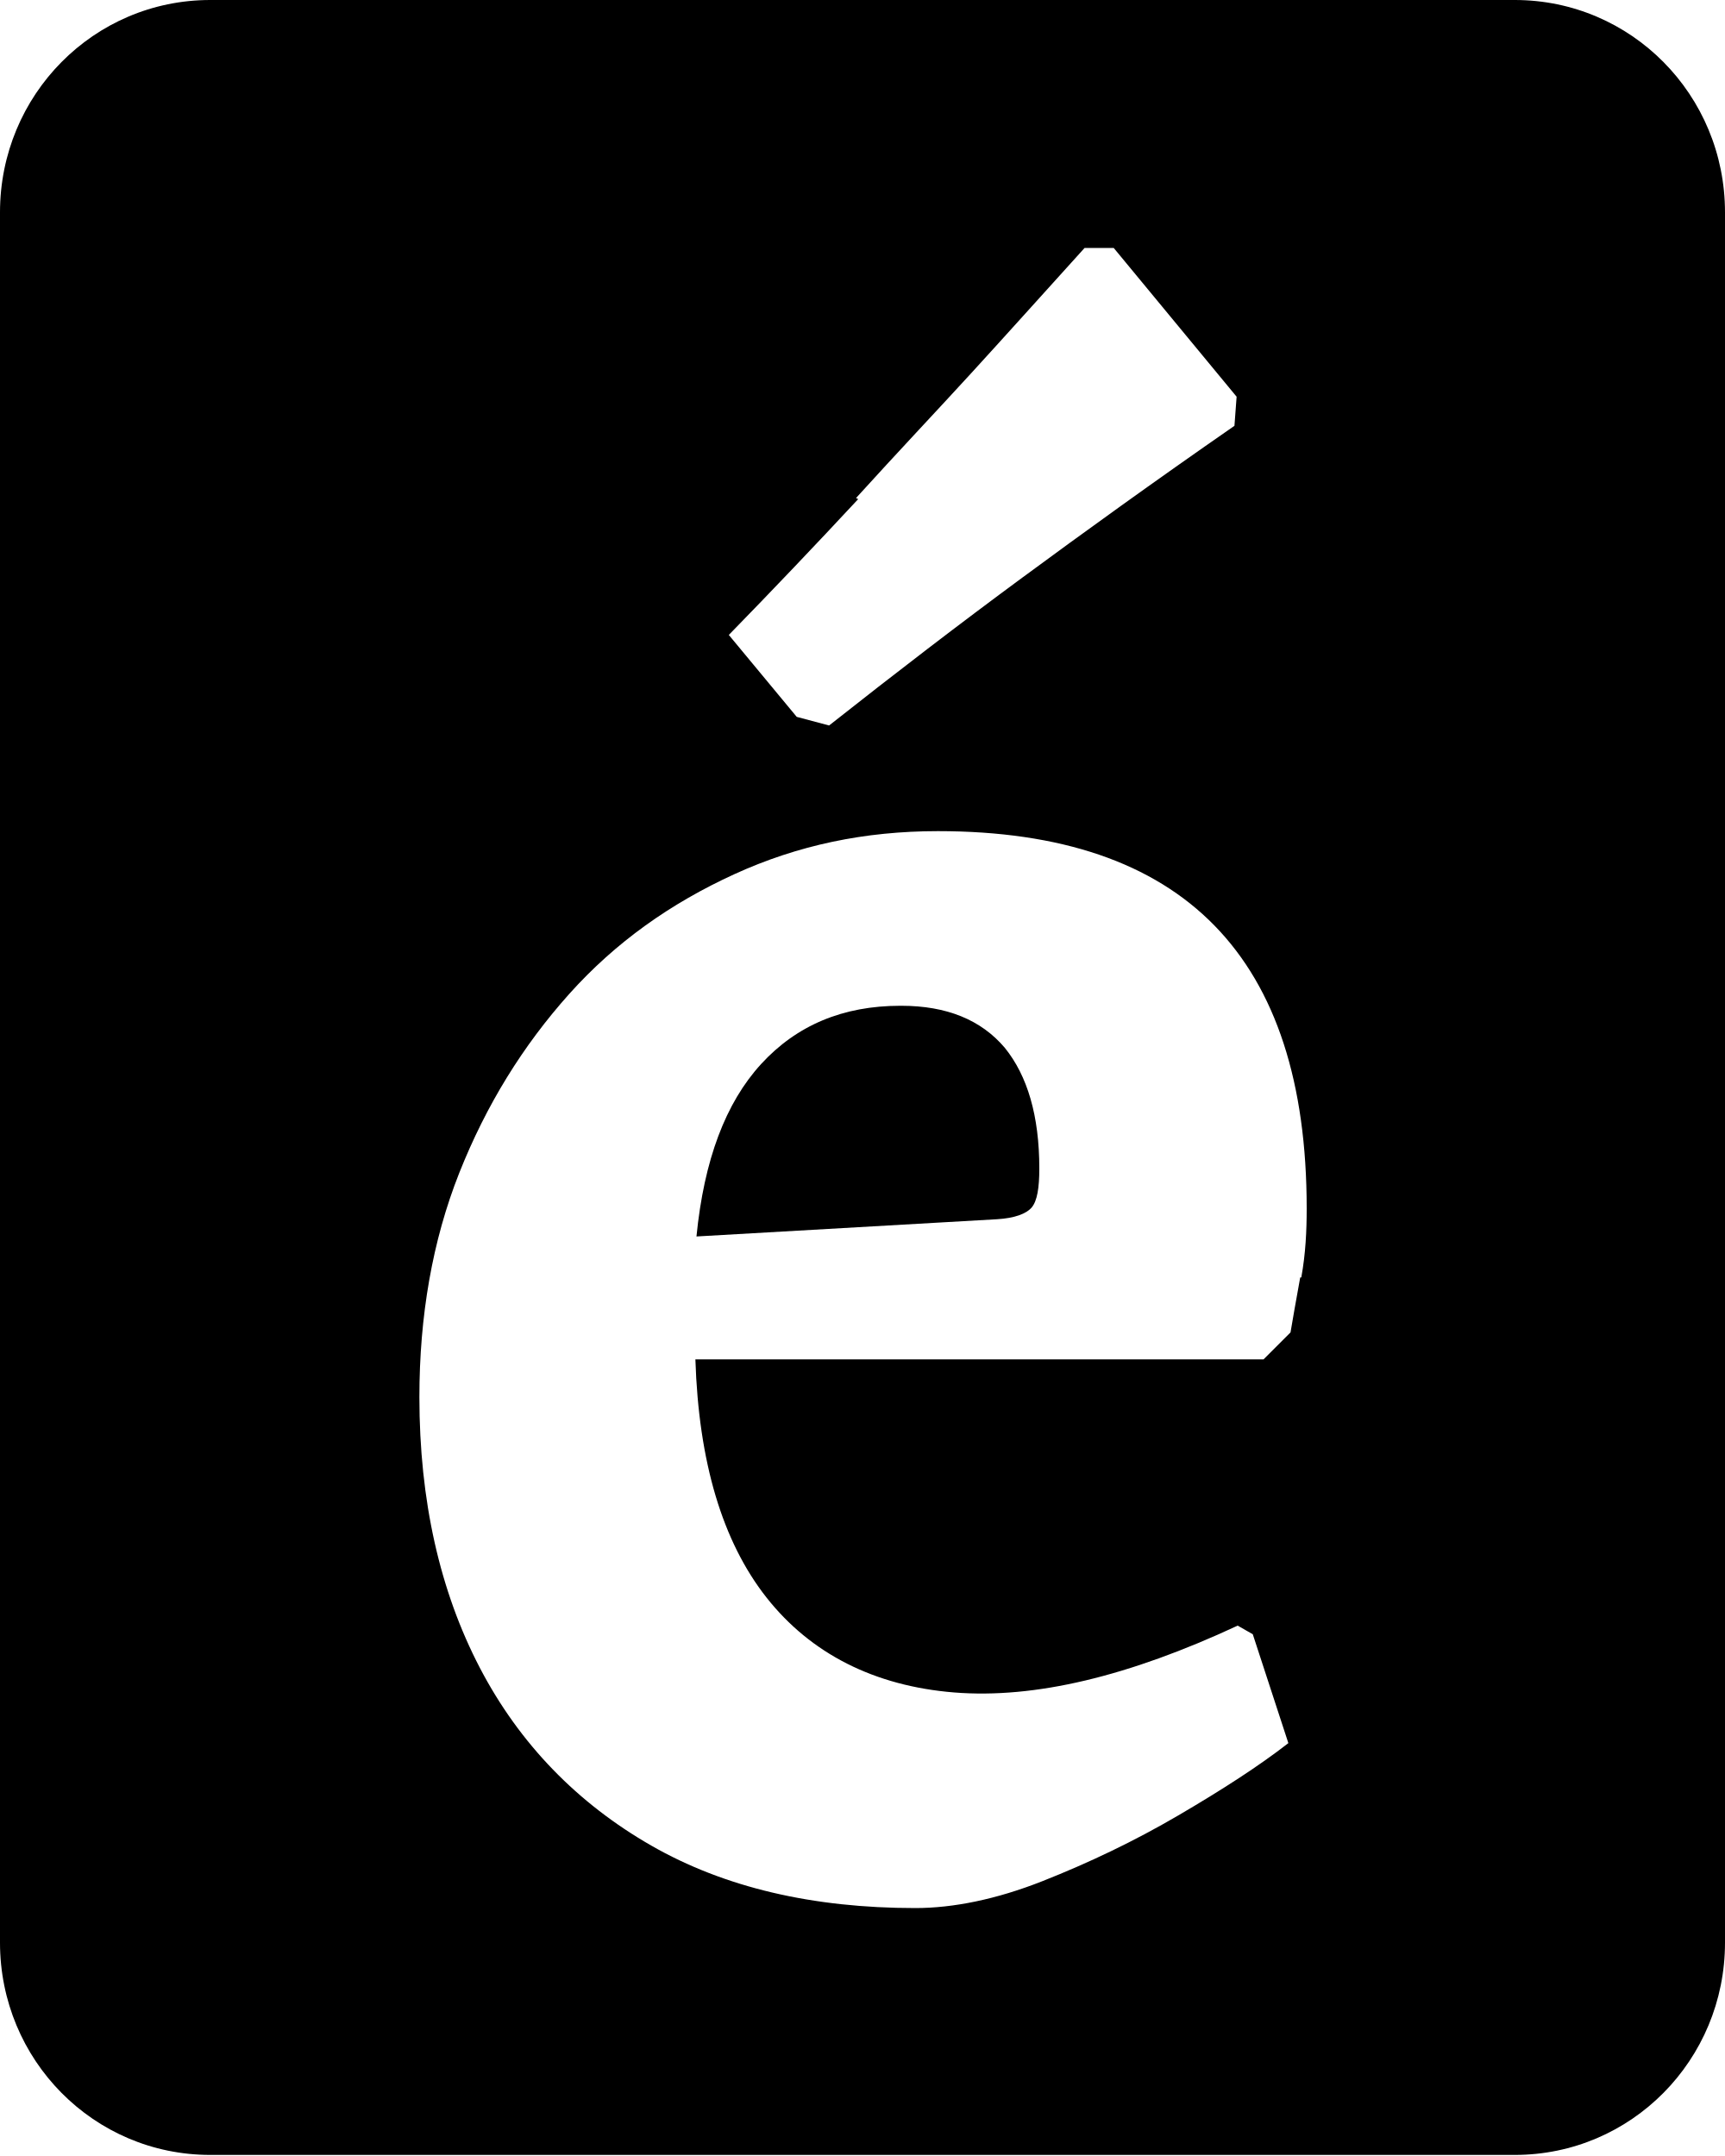
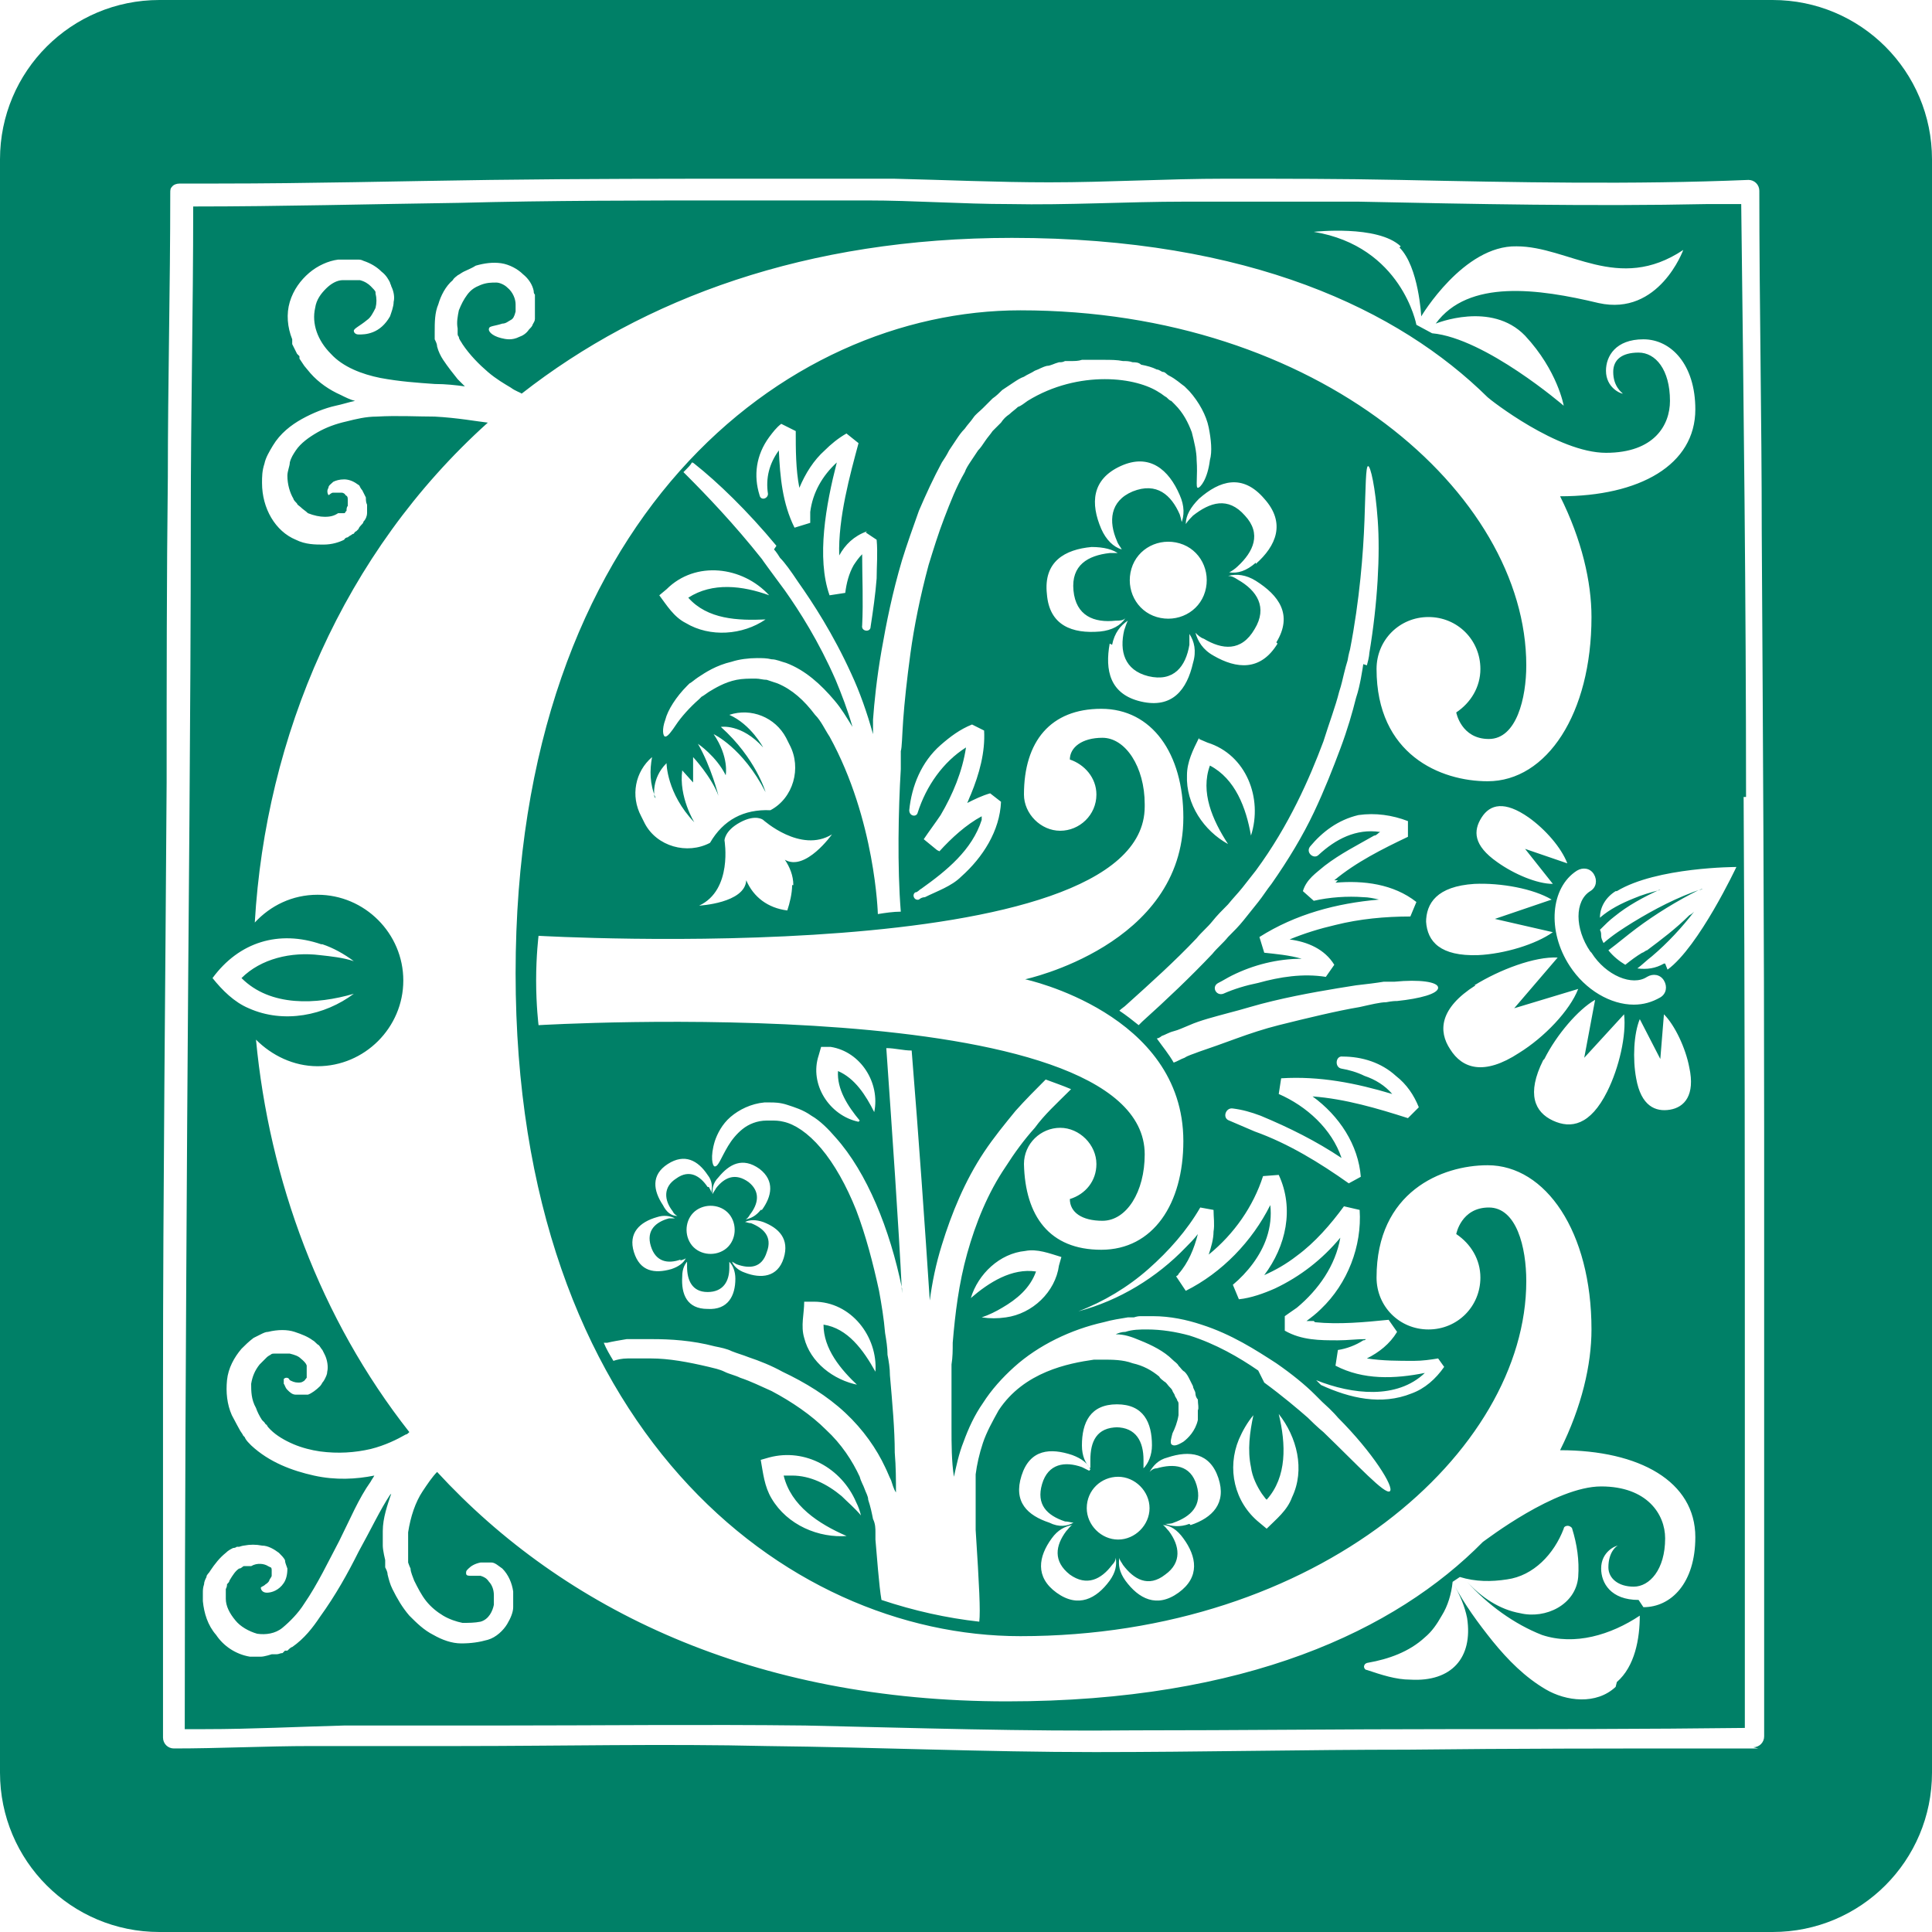
- <svg xmlns="http://www.w3.org/2000/svg" id="icono-erase" viewBox="0 0 16 20">
-   <path class="cls-1" d="m8.35,9.33c-.53,0-.96.18-1.29.54s-.53.89-.6,1.6h0l2.79-.16c.16-.01.27-.05.32-.11.05-.06.07-.18.07-.36,0-.49-.11-.86-.32-1.12-.22-.26-.54-.39-.96-.39Z" />
-   <path class="cls-1" d="m14.05,0H1.95C.87,0,0,.88,0,1.97v16.05c0,1.09.87,1.97,1.95,1.97h12.1c1.08,0,1.95-.88,1.95-1.97V1.97c0-1.09-.87-1.97-1.95-1.97Zm-6.11,4.62c.39-.43.75-.81,1.07-1.16s.67-.74,1.05-1.16h.27l1.14,1.38-.02.27c-.75.52-1.4.99-1.97,1.41-.57.42-1.17.88-1.79,1.37h0l-.3-.08-.63-.76c.4-.41.8-.83,1.2-1.26Zm4.12,7.23c-.04.22-.07.39-.09.51l-.25.25h-5.27c.03.95.25,1.69.66,2.21s1,.82,1.74.88c.75.06,1.62-.15,2.63-.62l.14.08.33,1.01c-.27.21-.61.43-1.02.67s-.83.44-1.26.61c-.43.17-.83.25-1.18.25h0c-.95,0-1.77-.19-2.45-.58s-1.22-.94-1.59-1.65c-.37-.71-.56-1.55-.56-2.51,0-.75.12-1.45.37-2.08s.59-1.18,1.02-1.66.94-.84,1.53-1.11,1.21-.4,1.89-.4c2.28,0,3.42,1.17,3.42,3.5,0,.21-.01.42-.05.64Z" />
+ <svg xmlns="http://www.w3.org/2000/svg" id="Layer_1" viewBox="0 0 16 16">
+   <defs>
+     <style>.cls-1{fill:#008067;}</style>
+   </defs>
+   <path class="cls-1" d="m14.46,6.6c0-1.64-.02-3.27-.04-4.91-.09,0-.19,0-.28,0-.96.02-1.93,0-2.89-.02-.48,0-.96,0-1.44,0-.48,0-.97.03-1.45.02-.39,0-.79-.03-1.18-.03-.36,0-.73,0-1.09,0-.76,0-1.53,0-2.29.02-.73.01-1.47.03-2.2.03,0,.86-.02,1.71-.02,2.57,0,1.68-.02,3.36-.03,5.03-.01,1.67-.02,3.34-.02,5.01.06,0,.12,0,.17,0,.38,0,.77-.02,1.15-.03.41,0,.83,0,1.24,0,.86,0,1.72-.01,2.58,0,.91.02,1.82.05,2.72.04.86,0,1.72-.01,2.58-.01.83,0,1.66,0,2.48-.01,0-.91,0-1.82,0-2.73,0-1.66,0-3.32-.01-4.98Zm-2.87-4.55c.16.16.18.57.18.57,0,0,.35-.59.79-.58.43,0,.84.39,1.38.03,0,0-.2.55-.7.44-.5-.12-1.08-.2-1.35.17,0,0,.46-.19.74.1.27.29.32.58.32.58,0,0-.65-.56-1.09-.6l-.13-.07s-.12-.65-.85-.77c0,0,.53-.06.72.12ZM2.67,7.82c.09.03.18.08.26.14-.09-.03-.19-.04-.28-.05-.24-.03-.49.03-.65.19.24.24.62.22.93.13-.24.18-.58.25-.87.12-.12-.05-.22-.15-.3-.25.22-.3.55-.4.9-.28Zm10.71,6.15c-.16.15-.41.12-.58.02-.17-.1-.31-.24-.44-.4-.12-.15-.23-.3-.32-.47.05.09.09.18.11.28.05.33-.13.53-.47.51-.12,0-.24-.04-.36-.08-.02,0-.03-.03-.02-.04,0-.01.02-.02.03-.02.17-.03.34-.09.47-.21.06-.05.1-.11.14-.18.05-.08.08-.18.09-.28,0,0,0,0,0,0l.06-.04s0,0,0,0c.13.04.26.04.39.02.22-.03.39-.21.47-.42,0-.02.03-.03.05-.02,0,0,.02.01.02.02.04.13.06.26.05.4-.02.23-.27.35-.48.3-.17-.03-.32-.13-.44-.26.17.19.39.35.62.44.27.09.57,0,.81-.16,0,.19-.04.42-.19.55Zm.19-.72c-.23,0-.31-.14-.31-.26,0-.14.12-.19.14-.19-.01,0-.08.05-.08.18,0,.09.08.16.21.16s.26-.14.26-.4c0-.2-.15-.43-.53-.43s-.95.44-.98.46c0,0,0,0,0,0-.72.73-1.96,1.32-3.94,1.32-2.1,0-3.67-.76-4.72-1.9-.04.04-.08.1-.12.16-.06.09-.1.21-.12.34,0,.03,0,.06,0,.1,0,.03,0,.07,0,.1v.05s.01.03.02.05c0,.03.02.07.03.1.03.06.06.12.1.17.04.05.09.09.14.12.05.03.11.05.16.06.05,0,.1,0,.15-.01.07-.02.1-.09.11-.14,0-.03,0-.05,0-.06,0-.01,0-.02,0-.02,0-.05-.02-.09-.04-.11-.02-.03-.04-.04-.07-.05-.03,0-.06,0-.08,0-.02,0-.04,0-.04-.02s0-.02.02-.04c.02-.02.05-.04.1-.05.03,0,.06,0,.09,0,.03,0,.06.03.09.05.05.05.08.12.09.19,0,0,0,.01,0,.03,0,.02,0,.05,0,.1,0,.04-.02.09-.05.14-.03.05-.09.11-.16.13-.07.02-.14.03-.22.03-.08,0-.16-.03-.23-.07-.08-.04-.14-.1-.2-.16-.06-.07-.1-.14-.14-.22-.02-.04-.03-.08-.04-.12,0-.02-.01-.04-.02-.06v-.06s-.02-.08-.02-.12c0-.04,0-.08,0-.12,0-.11.04-.22.07-.31,0,0,0,0-.01.01-.08.12-.16.29-.26.47-.09.18-.19.36-.32.54-.06.09-.13.18-.23.25-.01,0-.03.02-.04.03h-.02s-.02.02-.02.02c-.02,0-.03.01-.05.01h-.04s-.06.02-.09.02c-.03,0-.06,0-.09,0-.12-.02-.22-.09-.28-.18-.07-.08-.1-.18-.11-.28,0-.02,0-.05,0-.07,0-.02,0-.04.01-.07,0-.02.01-.04.02-.06,0-.02.02-.03.03-.05.04-.06.08-.11.13-.15.02-.02.04-.03.06-.04,0,0,.02,0,.03-.01,0,0,.02,0,.02,0,.03-.01.04-.01.04-.01.05-.01.1-.01.15,0,.05,0,.1.03.14.06.02.02.04.04.05.06,0,.02.01.04.02.07,0,.05-.01.09-.03.12-.04.06-.1.08-.14.08-.04,0-.05-.03-.05-.04,0-.01.02-.01.04-.03,0,0,.02-.01.03-.03,0-.01.02-.03.02-.04,0-.02,0-.03,0-.05,0,0,0-.02-.01-.02,0,0,0,0-.02-.01-.03-.02-.09-.03-.14,0,0,0,0,0-.03,0,0,0,0,0-.01,0,0,0-.01,0-.02,0-.01,0-.02.02-.04.02-.03.02-.05.05-.08.1,0,.01-.01.02-.02.03,0,.01,0,.02-.01.04,0,.01,0,.03,0,.04,0,.01,0,.03,0,.04,0,.06.03.12.08.18.04.05.11.09.18.11.07.01.15,0,.21-.05.06-.05.13-.12.18-.2.11-.16.2-.35.29-.52.09-.18.16-.35.26-.49.01-.02.02-.03.03-.05,0,0,0,0,0,0-.15.03-.32.04-.5,0-.18-.04-.37-.11-.52-.25-.02-.02-.04-.04-.05-.06,0-.01-.02-.02-.02-.03l-.02-.03s-.05-.09-.07-.13c-.04-.09-.05-.19-.04-.29.01-.1.06-.19.12-.26.03-.03.06-.06.1-.09.02-.01.04-.02.06-.03.02-.01.04-.02.06-.02.08-.02.16-.02.22,0,.06.02.11.04.15.07.02.01.03.03.05.04.01.01.02.03.03.04.01.02.02.04.02.04.02.04.03.1.02.14,0,.02-.01.04-.02.06,0,0-.01.02-.02.03,0,0-.01.02-.02.03-.03.03-.07.06-.1.07-.04,0-.07,0-.1,0-.03,0-.05-.02-.07-.04-.02-.02-.02-.04-.03-.05,0-.02,0-.03,0-.04,0,0,.01-.01.02-.01.01,0,.02,0,.03.02.02.01.04.02.07.02.01,0,.03,0,.04-.01.01,0,.02-.02.03-.03,0,0,0,0,0-.01,0,0,0,0,0-.01,0,0,0-.02,0-.03,0-.02,0-.03,0-.05,0,0,0-.02-.05-.06-.02-.02-.05-.03-.09-.04-.04,0-.09,0-.13,0-.01,0-.02,0-.03.01,0,0-.02.01-.03.02-.02.02-.04.04-.06.06-.04.05-.06.1-.07.16,0,.06,0,.13.04.2.01.03.03.07.05.1l.02.02s.01.02.02.02c0,.01.02.03.03.04.05.05.12.09.19.12.07.03.15.05.22.06.15.02.29.01.42-.02.12-.03.22-.08.29-.12.01,0,.02-.01.03-.02-.74-.94-1.16-2.09-1.27-3.25.13.13.31.22.51.22.39,0,.71-.32.71-.71s-.32-.71-.71-.71c-.21,0-.39.09-.52.23.09-1.54.73-3.06,1.93-4.14-.09-.01-.25-.04-.44-.05-.14,0-.31-.01-.48,0-.09,0-.17.02-.25.04-.09.02-.17.05-.24.09-.07.04-.14.09-.18.15-.02.03-.04.06-.05.1,0,.03-.02.07-.02.11,0,.07.02.14.05.19,0,.01.02.03.03.04,0,.01.02.02.03.03.02.02.04.03.06.05.05.02.1.03.14.03.05,0,.08-.01.11-.03,0,0,.01,0,.02,0,0,0,.01,0,.02,0,0,0,0,0,.01,0,0,0,0,0,0,0,0,0,.01,0,.01-.01,0,0,0,0,0,0,0,0,0,0,.01-.01,0,0,0,0,0-.01,0,0,0-.02.01-.03,0,0,0,0,0-.01,0,0,0,0,0-.01,0-.01,0-.02,0-.03,0-.02,0-.03-.02-.04,0-.01-.02-.02-.03-.02-.03,0-.05,0-.07,0-.02,0-.03.02-.04.02,0,0-.02-.03,0-.06,0-.02.02-.03.04-.05.02-.01.05-.02.09-.02.03,0,.07.01.11.04,0,0,.02.01.02.02,0,0,.01.02.02.03.01.02.02.04.03.06,0,.02,0,.04.01.06,0,.01,0,.02,0,.03,0,.01,0,.02,0,.04,0,.02-.01.05-.03.07,0,.01-.01.02-.02.03,0,0-.02.02-.02.03,0,0,0,0,0,0,0,0-.01.01-.02.02,0,0-.01,0-.02.02,0,0-.01,0-.02.01,0,0-.02.01-.03.02,0,0-.02,0-.03.02-.04.02-.1.04-.17.04-.07,0-.15,0-.23-.04-.17-.07-.28-.26-.28-.47,0-.05,0-.1.02-.16.01-.05.04-.1.07-.15.06-.1.15-.17.24-.22.09-.05.19-.09.28-.11.05-.01.11-.03.16-.04-.04-.01-.08-.03-.12-.05-.09-.04-.18-.1-.25-.18l-.05-.06-.04-.06v-.02s-.02-.02-.02-.02l-.02-.04s-.01-.02-.02-.04v-.04c-.04-.1-.05-.21-.02-.31.03-.1.09-.18.16-.24.07-.06.16-.1.24-.11.02,0,.04,0,.06,0,.02,0,.04,0,.05,0,.02,0,.03,0,.05,0,.02,0,.03,0,.05.01.06.02.11.05.15.09.04.03.06.07.07.09,0,.01.01.02.01.03,0,0,0,0,0,0,.02.04.03.09.02.13,0,.04-.02.09-.03.12-.04.07-.09.11-.14.13-.05.02-.09.02-.12.02-.03,0-.04-.02-.04-.03,0-.02.05-.04.11-.09.03-.02.05-.06.07-.1.01-.04.01-.08,0-.12,0,0,0,0,0,0,0,0,0,0,0-.01,0-.01-.02-.03-.04-.05-.02-.02-.05-.04-.09-.05,0,0-.02,0-.03,0-.01,0-.02,0-.03,0-.01,0-.02,0-.04,0-.01,0-.02,0-.04,0-.05,0-.1.03-.14.07-.04.04-.08.09-.09.16-.03.13.02.27.13.38.1.11.26.17.41.2.16.03.31.04.45.05.09,0,.18.01.25.02-.02-.02-.04-.04-.06-.06-.04-.05-.08-.1-.12-.16-.02-.03-.04-.07-.05-.11,0-.02-.01-.04-.02-.06,0-.02,0-.04,0-.06,0-.08,0-.16.03-.23.02-.07.06-.15.12-.2.01-.02.03-.03.04-.04.02-.01.03-.02.05-.03.04-.02.07-.03.1-.05.07-.02.14-.03.21-.02.07.01.14.05.18.09.05.04.08.09.09.14,0,.01,0,.02.01.03,0,.01,0,.02,0,.03,0,.02,0,.04,0,.06,0,.04,0,.06,0,.08,0,.02,0,.03,0,.03,0,.02-.01.03-.02.05,0,.01-.02.03-.03.04-.02.03-.05.05-.08.06-.06.03-.11.02-.15.01-.08-.02-.11-.06-.1-.08,0-.02.05-.02.11-.04.03,0,.05-.02.07-.03.02-.01.03-.03.04-.07,0,0,0-.02,0-.06,0-.04-.02-.1-.07-.14-.02-.02-.06-.04-.09-.04-.04,0-.08,0-.13.02-.05.02-.08.04-.11.08-.03.04-.05.08-.07.13-.01.05-.02.1-.01.15,0,.01,0,.02,0,.04,0,.01,0,.02.01.03,0,.02.02.04.03.06.06.09.14.17.21.23.07.06.14.1.19.13.04.03.08.04.09.05,1.01-.79,2.36-1.29,4.06-1.29,1.97,0,3.21.6,3.94,1.32,0,0,0,0,0,0,.02.02.58.46.98.46s.53-.23.53-.43c0-.26-.12-.4-.26-.4s-.21.06-.21.16c0,.12.07.17.08.18-.02,0-.14-.05-.14-.19,0-.12.08-.26.31-.26s.43.21.43.58c0,.46-.46.72-1.12.72.18.36.26.71.26,1,0,.8-.37,1.36-.86,1.36-.39,0-.92-.22-.92-.93,0-.24.19-.43.43-.43s.43.19.43.43c0,.15-.08.28-.2.36,0,0,.04.22.27.22s.31-.34.31-.61c0-1.42-1.72-2.94-4.19-2.94-1.95,0-4.18,1.72-4.18,5.49s2.23,5.49,4.18,5.49c2.47,0,4.19-1.53,4.19-2.94,0-.28-.08-.61-.31-.61s-.27.22-.27.22c.12.08.2.21.2.36,0,.24-.19.43-.43.43s-.43-.19-.43-.43c0-.71.54-.93.92-.93.48,0,.86.55.86,1.36,0,.29-.08.64-.26,1,.66,0,1.12.26,1.12.72,0,.38-.2.58-.43.58Zm-.39-5.36c.12.19.34.28.46.2.05-.03.11-.02.14.03.03.05.02.11-.03.14-.07.04-.14.06-.22.06-.19,0-.4-.12-.53-.32-.19-.29-.16-.65.06-.79.05-.03.11-.02.14.03s.02.11-.03.14c-.13.08-.13.31,0,.5Zm.81.95c.05.23-.04.33-.16.35s-.24-.03-.28-.26c-.03-.16-.02-.37.03-.49l.17.33.03-.37c.09.09.18.28.21.44Zm-3.1,2.11c.2.02.41,0,.61-.02l.07.1c-.06.1-.15.17-.25.22.13.02.26.02.39.02.07,0,.14-.01.2-.02l.05.07c-.07.1-.16.18-.27.22-.25.1-.51.04-.75-.07l-.04-.04c.3.12.67.16.9-.06-.25.05-.51.06-.74-.06l.02-.13c.07-.01.15-.04.21-.08,0,0,.02,0,.02-.01-.08,0-.15.01-.23.01-.15,0-.3,0-.44-.08v-.12s.07-.05.1-.07c.18-.15.32-.35.36-.58-.15.18-.33.32-.54.42-.09.04-.2.08-.3.09l-.05-.12c.12-.1.23-.24.28-.39.03-.09.04-.18.03-.27-.15.3-.4.56-.7.71l-.08-.12s.02-.01.02-.02c.08-.09.13-.21.16-.33-.03.04-.07.08-.1.11-.24.25-.55.44-.89.53.21-.08.41-.2.58-.35.17-.15.32-.32.43-.51l.11.02c0,.06.01.12,0,.18,0,.06-.02.13-.04.19.21-.17.37-.4.45-.65,0,0,.13-.01.13-.01.13.28.06.59-.12.83.09-.04.18-.09.27-.16.15-.11.28-.26.39-.41l.13.03c.02.3-.1.61-.32.82-.04.04-.08.07-.12.1.02,0,.04,0,.06,0Zm-.53,1.2c.01.08.05.16.09.22l.03.04s0,0,.01.01c.17-.19.16-.46.1-.71.15.19.22.46.11.69-.04.11-.13.18-.21.26l-.06-.05c-.21-.17-.27-.45-.17-.69.03-.07.07-.14.12-.2-.03.14-.05.29-.02.43Zm.06-.8c-.16-.11-.35-.22-.57-.29-.11-.03-.23-.05-.35-.05-.06,0-.12,0-.18.02-.03,0-.06.01-.08.02.07,0,.13.02.2.05.1.04.2.09.27.16.02.02.04.03.05.05.02.02.03.04.05.05.02.02.03.04.04.06.01.02.02.04.03.06,0,.02.02.04.02.06,0,.02.01.04.02.05,0,.04.01.07,0,.09,0,.01,0,.02,0,.03,0,0,0,.02,0,.03,0,.01,0,.02,0,.02-.02.09-.08.15-.12.18-.05.03-.08.04-.1.02-.01-.02,0-.05.01-.09.02-.04.04-.09.05-.15,0,0,0,0,0-.01,0,0,0,0,0-.01,0,0,0-.01,0-.02,0-.02,0-.03,0-.05,0-.01,0-.02-.01-.03,0-.01-.01-.02-.02-.04,0-.01-.01-.02-.02-.04,0-.01-.02-.03-.03-.04-.01-.01-.02-.03-.04-.04-.01-.01-.03-.02-.04-.04-.06-.05-.13-.09-.22-.11-.08-.03-.17-.03-.25-.03-.02,0-.04,0-.07,0-.21.03-.58.1-.79.42-.05.09-.1.18-.13.27-.03.09-.05.18-.06.26,0,.02,0,.04,0,.06,0,.02,0,.04,0,.06,0,.04,0,.07,0,.1,0,.03,0,.06,0,.09v.07s0,.06,0,.08c.03.47.04.67.03.76-.27-.03-.54-.09-.81-.18-.02-.11-.04-.39-.05-.5,0,0,0-.03,0-.06s0-.07-.02-.11c-.01-.05-.02-.1-.04-.16,0-.03-.02-.06-.03-.09-.01-.03-.03-.06-.04-.1-.06-.13-.15-.27-.28-.39-.12-.12-.28-.23-.45-.32-.09-.04-.17-.08-.26-.11-.04-.02-.09-.03-.13-.05-.04-.02-.09-.03-.13-.04-.17-.04-.33-.07-.48-.07-.03,0-.07,0-.1,0-.03,0-.06,0-.09,0-.05,0-.09.01-.12.02-.03-.05-.06-.1-.08-.15,0,0,.02,0,.03,0,.04-.01.1-.02.16-.03.03,0,.06,0,.1,0,.03,0,.07,0,.11,0,.15,0,.33.01.52.06.05.01.1.02.14.04.05.02.09.03.14.05.09.03.19.07.28.12.19.09.37.2.52.34.15.14.26.3.33.45.02.04.03.07.05.11.01.03.02.07.04.1,0-.1,0-.21-.01-.33,0-.19-.02-.41-.04-.64,0-.06-.01-.12-.02-.17,0-.06-.01-.12-.02-.18-.01-.12-.03-.24-.05-.35-.05-.23-.11-.46-.19-.67-.08-.2-.18-.38-.29-.51-.11-.13-.22-.2-.31-.22-.04-.01-.07-.01-.1-.01-.02,0-.04,0-.04,0-.08,0-.15.03-.2.07-.05.04-.09.09-.12.14-.06.1-.08.17-.11.17-.02,0-.04-.08,0-.21.02-.06.06-.14.13-.2.07-.06.17-.11.28-.12,0,0,.02,0,.05,0,.03,0,.08,0,.14.02.06.02.13.04.2.09.07.04.14.11.2.18.26.29.45.76.55,1.25,0,.01,0,.03,0,.04-.03-.6-.08-1.31-.13-2.03.07,0,.14.02.21.02.06.74.11,1.46.15,2.07.02-.15.05-.3.1-.46.08-.26.19-.53.35-.77.08-.12.17-.23.26-.34.08-.09.17-.18.25-.26.08.03.14.05.21.08,0,0-.01.01-.02.02-.1.1-.2.19-.28.3-.09.1-.17.21-.24.32-.15.22-.25.47-.32.72-.07.25-.1.5-.12.74,0,.06,0,.12-.01.18,0,.06,0,.12,0,.18,0,.06,0,.11,0,.17,0,.06,0,.11,0,.17,0,.14,0,.28.02.41.02-.09.04-.19.08-.29.04-.11.09-.22.16-.32.07-.11.16-.21.26-.3.2-.18.47-.31.74-.37.07-.02.14-.03.2-.04h.05s.03-.01.05-.01c.04,0,.07,0,.11,0,.14,0,.28.03.4.07.25.08.45.21.62.32.13.09.24.18.32.26l.04.04s.01.01.02.02c.09.08.13.13.13.13.29.29.47.58.43.61-.04.03-.26-.21-.55-.49,0,0-.05-.04-.13-.12-.08-.07-.21-.18-.36-.29Zm-1.16.47c-.18,0-.23.12-.23.27,0,.03,0,.05,0,.07-.04-.04-.07-.1-.07-.19,0-.19.07-.34.29-.34s.29.15.29.34c0,.08-.03.15-.07.19,0-.02,0-.04,0-.07,0-.15-.06-.27-.23-.27Zm-.24.36s-.04-.02-.06-.03c-.14-.05-.28-.03-.33.14-.05.17.04.26.19.31.03,0,.05.01.07.01-.05.03-.12.04-.2,0-.18-.06-.3-.17-.23-.39s.24-.23.42-.17c.08.03.13.07.15.12Zm-.31.56c.05-.07.11-.1.17-.11-.02.01-.03.03-.05.05-.09.12-.11.25.03.36.14.1.26.04.35-.08.02-.02.03-.04.03-.06.01.06,0,.12-.05.19-.11.15-.26.23-.44.1s-.15-.3-.04-.45Zm.29-.25c0-.15.12-.26.26-.26s.26.12.26.26-.12.26-.26.26-.26-.12-.26-.26Zm.3.47c.09.12.21.19.35.08.14-.1.12-.24.03-.36-.02-.02-.03-.04-.05-.05.06,0,.12.04.17.11.11.15.14.32-.04.45-.18.13-.33.05-.44-.1-.05-.07-.06-.13-.05-.19,0,.02.02.04.03.06Zm.55-.34c-.08.03-.15.02-.2,0,.02,0,.05,0,.07-.01.14-.05.24-.14.19-.31-.05-.17-.19-.18-.33-.14-.03,0-.05.02-.06.03.03-.05.07-.1.15-.12.18-.06.35-.04.42.17s-.05.33-.23.39Zm-2.83.1c-.24.02-.5-.09-.63-.31-.06-.1-.07-.21-.09-.32l.07-.02c.3-.08.6.09.72.37.02.04.03.07.04.11-.05-.06-.11-.11-.16-.16-.12-.1-.26-.17-.41-.17h-.05s-.01,0-.02,0c.06.25.29.4.52.5Zm-1.6-6.12s-.03-.15.1-.28c0,0,0,.25.23.49,0,0-.13-.21-.1-.43l.09.1v-.21s.15.16.21.32c0,0-.06-.24-.17-.43,0,0,.15.1.23.26,0,0,.03-.15-.1-.34,0,0,.24.11.43.48,0,0-.08-.28-.37-.54,0,0,.17-.03.35.17,0,0-.1-.19-.28-.27.18-.06.38.02.47.19l.03.06c.1.19.03.44-.16.54-.22-.01-.39.08-.5.27-.19.1-.44.03-.54-.16l-.03-.06c-.09-.17-.05-.37.09-.49-.02.11-.02.22.03.34Zm1.75-2.19l.09.06c.01.11,0,.22,0,.32-.01.13-.03.27-.05.4,0,.05-.08.04-.07-.01.01-.2,0-.4,0-.59-.03.03-.05.06-.07.09-.04.07-.06.15-.07.23l-.13.02c-.11-.31-.03-.75.06-1.1-.12.11-.2.25-.22.41,0,.03,0,.06,0,.09l-.13.04c-.1-.2-.12-.42-.13-.64-.08.11-.11.23-.09.36,0,.04-.06.06-.07.01-.05-.16-.03-.33.08-.48.03-.04.06-.08.1-.11l.12.06c0,.15,0,.32.03.47.05-.12.12-.23.21-.31.05-.05.11-.1.18-.14l.1.08c-.07.26-.17.62-.16.93.05-.09.12-.16.23-.2Zm-.76.14s.02.02.05.07c.04.04.09.11.15.2.12.17.29.43.44.76.07.15.13.32.18.5,0-.03,0-.07,0-.12.01-.14.03-.34.07-.57.04-.23.09-.48.17-.75.04-.13.09-.27.14-.41.06-.14.12-.27.19-.4.02-.03.04-.06.06-.1.02-.03.04-.06.06-.09.02-.03.04-.06.07-.09.02-.03.05-.06.07-.09.02-.03.05-.05.08-.08.03-.03.05-.05.08-.08.03-.02.06-.05.08-.07.03-.02.06-.04.09-.06.03-.02.06-.04.09-.05.03-.02.06-.03.09-.05.03-.01.06-.03.1-.04.03,0,.06-.02.1-.03.02,0,.03,0,.05-.01.02,0,.03,0,.05,0,.03,0,.06,0,.09-.01.06,0,.12,0,.18,0,.06,0,.11,0,.16.01.03,0,.05,0,.08.01.02,0,.05,0,.07.02.05.01.09.02.13.04.02,0,.04.02.05.02.02,0,.03.02.05.03.06.03.1.07.13.09.03.03.04.04.04.04.08.09.14.2.16.3.02.1.03.2.01.27-.02.16-.08.23-.1.23-.02,0,0-.1-.01-.23,0-.07-.02-.15-.04-.23-.03-.08-.07-.16-.14-.23,0,0-.01-.01-.03-.03-.01,0-.03-.02-.04-.03-.02-.01-.04-.03-.06-.04-.09-.06-.25-.11-.45-.11-.2,0-.43.05-.64.18-.03.02-.05.04-.08.05-.02.02-.05.04-.07.06-.03.02-.05.04-.07.07-.02.02-.05.05-.07.07-.02.03-.04.05-.06.08-.02.03-.04.06-.06.08-.02.03-.04.06-.06.09-.02.03-.04.06-.05.09-.07.12-.12.25-.17.38-.05.13-.09.26-.13.39-.07.26-.12.51-.15.73-.03.22-.05.41-.06.55-.01.14-.01.23-.02.26,0,.05,0,.1,0,.15-.02.33-.03.81,0,1.18-.06,0-.13.01-.19.02,0,0-.02-.78-.4-1.47-.04-.06-.07-.13-.12-.18-.09-.12-.19-.21-.31-.26-.03-.01-.06-.02-.09-.03-.03,0-.06-.01-.09-.01-.06,0-.11,0-.16.01-.1.02-.18.07-.23.1-.03.02-.04.03-.06.04-.01.01-.02.02-.02.02-.08.07-.15.15-.19.21s-.07.1-.09.1c-.02,0-.03-.06,0-.14.02-.08.09-.19.18-.28,0,0,0,0,.02-.02.02-.01.04-.03.07-.05.06-.04.15-.1.28-.13.06-.02.14-.03.21-.03.04,0,.08,0,.12.01.04,0,.08.02.12.03.16.06.29.18.4.31.06.07.1.14.15.22-.04-.14-.09-.27-.14-.39-.14-.32-.3-.57-.42-.74-.06-.08-.11-.15-.14-.19-.03-.04-.05-.07-.05-.07-.23-.29-.46-.53-.63-.7l-.02-.02s.01-.01.02-.02c.02-.02.04-.04.05-.06,0,0,.01,0,.02.01.19.15.44.39.68.68Zm4.65,2.76c.23-.02.48.01.67.16l-.05.12c-.21,0-.42.02-.62.07-.13.03-.26.07-.38.12.15.02.29.08.37.21,0,0-.07.1-.07.1-.19-.03-.38,0-.56.05-.1.02-.2.05-.29.09-.06.02-.1-.06-.04-.09.04-.02.07-.04.11-.06.18-.09.38-.14.58-.14-.1-.03-.22-.04-.31-.05l-.04-.13c.3-.19.64-.28.99-.31-.04-.01-.09-.02-.13-.02-.13-.01-.28,0-.41.03,0,0-.09-.08-.09-.08.03-.1.11-.15.18-.21.13-.1.27-.17.41-.25.02,0,.03-.02.05-.03-.2-.03-.37.06-.51.19-.04.04-.11-.02-.07-.07.1-.12.23-.22.4-.26.14-.02.28,0,.41.05v.13c-.21.1-.43.21-.61.36,0,0,.02,0,.03,0Zm.23-1.81s-.01.07-.02.12c-.01.05-.02.1-.04.16-.03.12-.07.26-.13.42-.06.16-.13.34-.22.53s-.21.39-.35.59c-.04.05-.07.1-.11.15-.04.05-.08.1-.12.15-.04.05-.08.09-.13.14-.04.05-.09.09-.13.14-.18.19-.38.38-.58.56,0,0-.02.02-.03.03-.05-.04-.1-.08-.16-.12.02-.02.04-.03.06-.05.2-.18.4-.36.58-.55.04-.05.09-.09.13-.14.04-.05.08-.09.13-.14.04-.05.08-.09.12-.14.04-.05.07-.09.11-.14.14-.19.25-.38.34-.56.09-.18.16-.35.22-.51.05-.16.1-.29.13-.41.02-.06.03-.11.04-.15.01-.04.02-.08.03-.11.01-.06.02-.09.02-.09.08-.41.11-.8.12-1.07.01-.28.01-.45.03-.45.02,0,.06.17.08.45.02.28,0,.68-.07,1.1,0,0,0,.03-.02.1Zm-1.5-1.16s-.01-.05-.02-.08c-.07-.16-.19-.27-.39-.19-.19.08-.2.25-.13.41.01.03.03.05.04.07-.07-.02-.13-.08-.17-.17-.09-.21-.08-.41.16-.52s.4.03.49.24c.04.09.04.17.01.24Zm.19.56c-.05.17-.23.26-.4.21s-.26-.23-.21-.4c.05-.17.23-.26.4-.21.17.05.26.23.21.4Zm-.7-.32s-.05,0-.09,0c-.18.02-.32.1-.3.31.02.21.17.27.35.25.03,0,.06,0,.08-.02-.04.06-.11.1-.21.11-.23.02-.42-.05-.44-.31-.03-.27.15-.37.37-.39.1,0,.18.02.23.06Zm-.07.76c.02-.1.07-.16.13-.2-.01.02-.02.05-.03.08-.04.17,0,.33.2.38.21.05.31-.08.34-.26,0-.03,0-.06,0-.09.04.06.06.14.03.24-.05.22-.17.38-.43.32-.26-.06-.3-.26-.26-.48Zm.72.78l.07.03c.32.1.46.46.36.77-.04-.23-.13-.47-.34-.58-.08.22.02.45.15.65-.2-.11-.35-.33-.34-.57,0-.11.05-.21.1-.31Zm.65-.79c-.14.23-.34.21-.53.1-.09-.05-.13-.12-.15-.19.02.02.04.04.07.05.15.09.31.11.42-.08.11-.18.02-.32-.14-.41-.03-.02-.05-.03-.08-.03.07-.02.15-.01.23.04.19.12.31.28.17.51Zm-.18-.67c-.08.07-.15.09-.22.08.02-.01.05-.03.07-.05.13-.12.2-.27.06-.42-.14-.16-.29-.11-.43,0-.02.02-.04.04-.06.07,0-.07.04-.14.11-.21.17-.15.36-.21.54,0,.18.2.1.39-.07.54Zm-2.64,2.38l-.11-.09c.04-.06.1-.14.14-.2.1-.17.18-.36.21-.56-.19.12-.33.32-.4.54-.01.04-.07.03-.07-.02.02-.2.1-.4.26-.54.08-.07.16-.13.26-.17l.1.05c.01.18-.04.36-.11.53-.01.02-.02.05-.03.07.06-.03.12-.06.19-.08l.09.07c-.01.24-.15.46-.33.62-.08.08-.2.12-.3.17-.02,0-.04.01-.05.02-.04.01-.06-.04-.03-.06.02,0,.03-.02.05-.03.21-.15.42-.32.5-.57,0,0,0-.02,0-.03-.13.07-.25.18-.35.29Zm-1.2.29c0,.07-.02.15-.04.21-.16-.02-.28-.11-.34-.25h0c-.01.19-.39.21-.39.21.28-.13.21-.54.21-.54,0,0,0-.08.13-.15.13-.07.19-.02.19-.02,0,0,.31.28.57.12,0,0-.22.31-.39.21.04.06.07.13.07.21Zm-.19-2.4c-.22-.08-.47-.11-.67.02.16.18.41.19.64.18-.19.13-.46.15-.66.03-.1-.05-.16-.15-.22-.23l.06-.05c.24-.24.63-.19.85.05Zm3.11,1.73c0-.31-.16-.55-.35-.55-.17,0-.27.08-.27.18.12.04.22.15.22.29,0,.17-.14.3-.3.3s-.3-.14-.3-.3c0-.44.22-.71.64-.71s.68.37.68.9c0,1.06-1.31,1.34-1.31,1.34,0,0,1.31.28,1.31,1.34,0,.52-.25.9-.68.9s-.63-.28-.64-.71c0-.17.14-.3.3-.3s.3.14.3.3c0,.14-.09.25-.22.29,0,.11.1.18.27.18.2,0,.35-.24.35-.55,0-1.37-5.02-1.07-5.02-1.07,0,0-.02-.16-.02-.37s.02-.37.02-.37c0,0,5.02.29,5.02-1.07Zm-1.44,4.09c.06-.2.24-.37.45-.39.1-.02.2.02.3.05l-.02.07c-.03.22-.22.4-.44.43-.07.01-.13.01-.2,0,.06-.02.12-.05.17-.08.12-.07.23-.16.28-.3,0,0,0,0,0,0-.2-.03-.39.09-.54.22Zm-.93-1.46c-.24-.05-.41-.31-.33-.55l.02-.07h.08c.25.04.41.3.36.54-.07-.14-.16-.28-.3-.34-.01.15.08.29.18.41Zm-1.48,1.15s.04-.01.05-.02c-.02.04-.06.07-.12.09-.14.04-.26.02-.31-.14s.05-.25.19-.29c.06-.02.11-.01.15.01-.02,0-.03,0-.05,0-.11.03-.19.1-.15.23.04.13.14.15.25.11Zm.06,0s0,.03,0,.05c0,.11.04.21.17.21.13,0,.18-.09.18-.2,0-.02,0-.04,0-.05.03.03.05.08.05.14,0,.14-.06.26-.23.25-.17,0-.22-.12-.21-.27,0-.06.02-.11.06-.14Zm.36,0s.03.02.05.03c.11.04.21.03.25-.1.05-.13-.03-.2-.13-.24-.02,0-.04-.01-.05-.01.04-.02.09-.02.15,0,.13.05.22.14.17.3s-.19.17-.32.12c-.06-.02-.1-.06-.11-.1Zm.25-.42c-.04.05-.08.07-.13.08.01,0,.03-.02.04-.04.07-.09.09-.19-.01-.27-.11-.08-.2-.04-.27.05-.01.02-.02.03-.03.05,0-.04,0-.09.05-.14.09-.11.2-.17.34-.07.13.1.1.23.02.34Zm-.25.05c.06.09.04.22-.05.28s-.22.04-.28-.05c-.06-.09-.04-.22.05-.28s.22-.04.28.05Zm-.19-.24c-.06-.09-.15-.15-.26-.07-.11.07-.1.18-.03.27.01.02.02.03.04.04-.05,0-.09-.03-.12-.09-.08-.12-.1-.25.04-.34.14-.09.25-.03.33.09.04.05.04.1.03.15,0-.02-.01-.03-.02-.05Zm1.25,1.64c-.21-.04-.4-.19-.45-.39-.03-.1,0-.2,0-.3h.08c.31,0,.53.29.51.58-.1-.18-.23-.36-.43-.39,0,.2.14.37.29.51Zm4.17-1.73l-.11.06c-.24-.17-.5-.33-.78-.43-.07-.03-.14-.06-.21-.09-.06-.02-.03-.11.03-.1.08.01.15.03.23.06.24.1.46.21.67.35-.08-.24-.29-.43-.52-.53l.02-.13c.32-.02.62.04.92.13-.06-.07-.14-.12-.23-.15-.06-.03-.13-.05-.19-.06-.06-.01-.05-.11.01-.1.16,0,.32.05.44.16.09.07.15.16.19.26l-.09.09c-.25-.08-.52-.16-.79-.18.22.16.38.4.4.67Zm.28-1.45s-.03,0-.08.01c-.05,0-.13.02-.22.04-.18.03-.43.09-.67.15-.12.03-.24.07-.35.11-.11.04-.22.08-.31.11-.05.02-.09.03-.12.05-.03.01-.06.03-.09.04-.04-.07-.09-.13-.14-.2.01,0,.03-.01.04-.02.03-.01.06-.03.1-.04.04-.01.08-.03.13-.05.09-.04.21-.07.32-.1.12-.03.24-.07.37-.1.25-.06.5-.1.69-.13.09-.01.17-.02.23-.03.05,0,.09,0,.09,0,.2-.02.36,0,.36.05,0,.05-.15.09-.34.11Zm.25-.65c0-.16.09-.3.4-.32.22-.01.49.04.64.13l-.47.16.48.11c-.14.1-.4.18-.62.19-.31.01-.42-.11-.43-.28Zm1.05-.32c-.13,0-.32-.08-.46-.18-.2-.14-.2-.26-.13-.37s.19-.14.39,0c.14.1.27.25.32.38l-.35-.12.23.29Zm-.65.84c.21-.13.5-.24.69-.23l-.36.42.53-.16c-.07.18-.28.4-.49.53-.29.19-.47.13-.57-.03-.1-.15-.09-.34.21-.53Zm.58.61c.1-.2.28-.41.42-.49l-.09.48.33-.36c.02.17-.04.44-.14.64-.14.28-.3.31-.45.24-.15-.07-.22-.22-.08-.5Zm1-.79s0,0-.01,0c-.07.04-.14.05-.22.04.04-.03.08-.07.12-.1.13-.11.25-.24.35-.37h0s0,0,0,0c-.01.01-.02.02-.04.03-.11.11-.23.2-.35.29-.01,0-.03.02-.04.02-.05.03-.09.06-.14.1-.05-.03-.1-.07-.14-.12,0,0,0,0,0,0,.08-.06.15-.12.23-.18.16-.12.34-.23.52-.32,0,0,.02,0,.03-.01h0s0,0,0,0c-.21.07-.4.17-.58.28-.08.05-.16.1-.24.17-.01-.02-.02-.04-.02-.06,0-.02,0-.03-.01-.05.04-.04.08-.08.12-.11.11-.09.24-.16.37-.22,0,0,.01,0,.01,0h0s0,0,0,0c-.08.02-.15.04-.22.07-.1.04-.2.09-.28.16,0-.09.05-.17.13-.22,0,0,0,0,.01,0,.33-.2.99-.2.99-.2,0,0-.31.66-.57.85Z" />
+   <path class="cls-1" d="m14.68,0H1.32C.59,0,0,.59,0,1.32v13.36c0,.73.59,1.32,1.32,1.32h13.36c.73,0,1.32-.59,1.32-1.32V1.32C16,.59,15.41,0,14.68,0Zm-.12,14.48c-.1,0-.21,0-.31,0-.86,0-1.72,0-2.59.01-.86,0-1.73.02-2.59.02-.91,0-1.81-.04-2.72-.05-.85-.02-1.7,0-2.55,0-.41,0-.81,0-1.22,0-.38,0-.76.02-1.14.02-.05,0-.09-.04-.09-.09,0-.96,0-1.93,0-2.89,0-1.67.02-3.34.03-5.02,0-.84,0-1.69.01-2.53,0-.78.02-1.57.02-2.35,0-.03,0-.04.02-.06,0,0,0,0,0,0,0,0,0,0,0,0,.01-.01.03-.02.06-.02.11,0,.22,0,.32,0,.75,0,1.5-.02,2.25-.03.76-.01,1.51-.01,2.27-.01.36,0,.71,0,1.07,0,.43.01.86.03,1.29.03.49,0,.97-.03,1.46-.03.48,0,.96,0,1.44.01.96.02,1.93.04,2.89,0,.05,0,.09.04.09.09,0,.94.02,1.88.02,2.82.01,1.66.02,3.32.02,4.98,0,1.67,0,3.33,0,5,0,.05-.04.09-.09.09Z" />
</svg>
